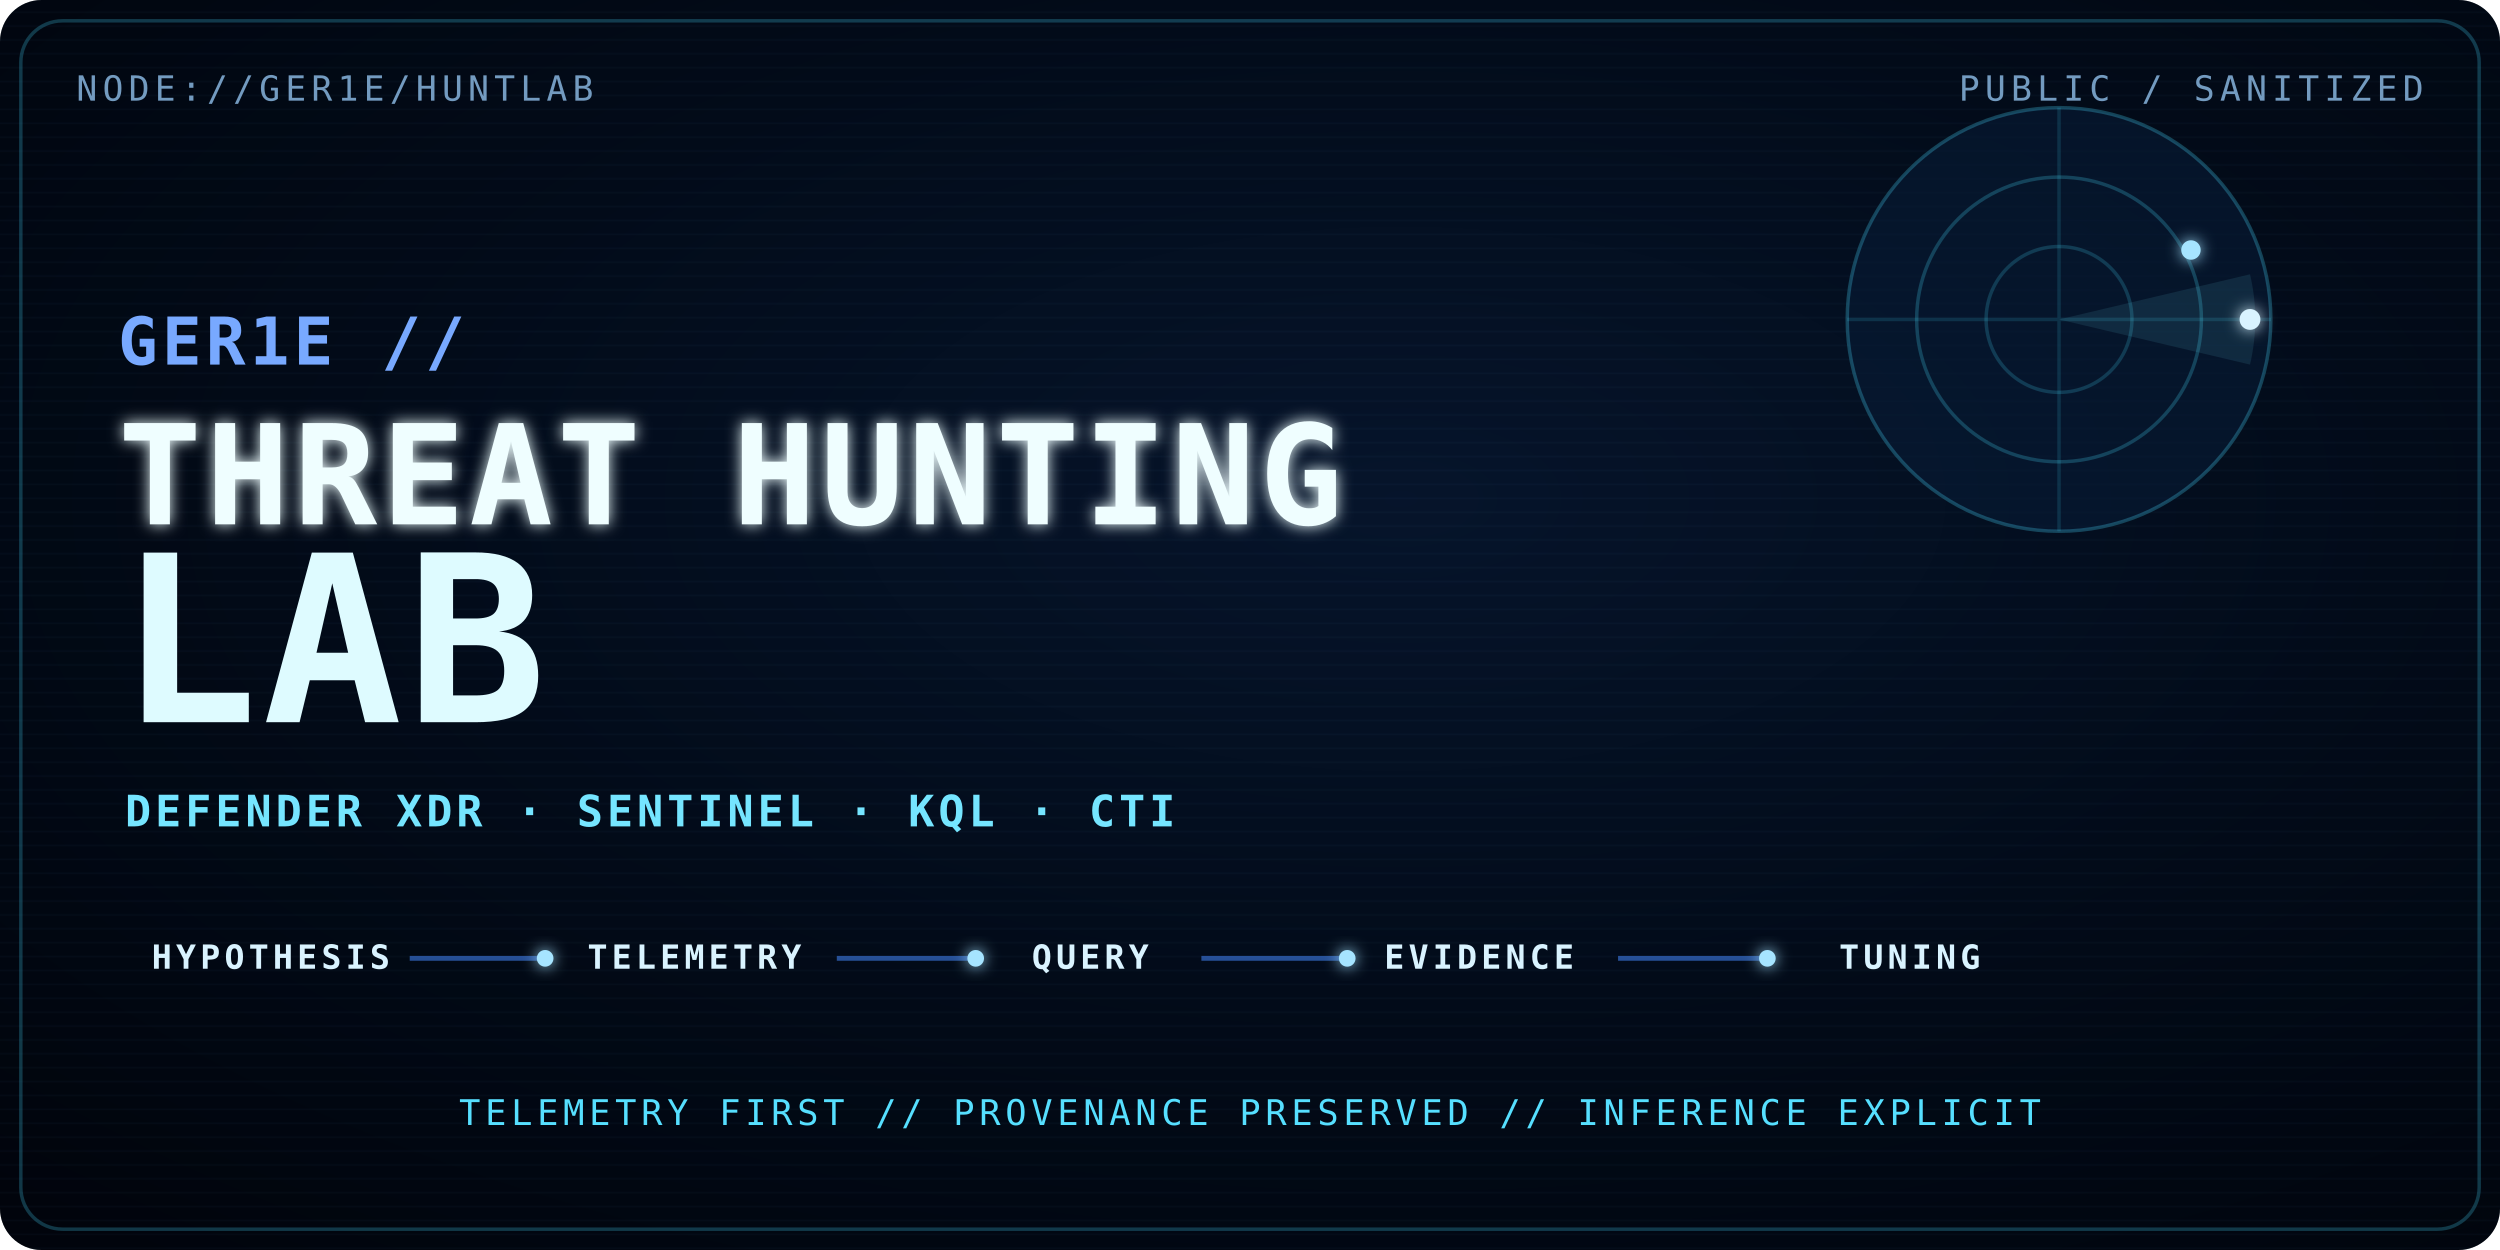
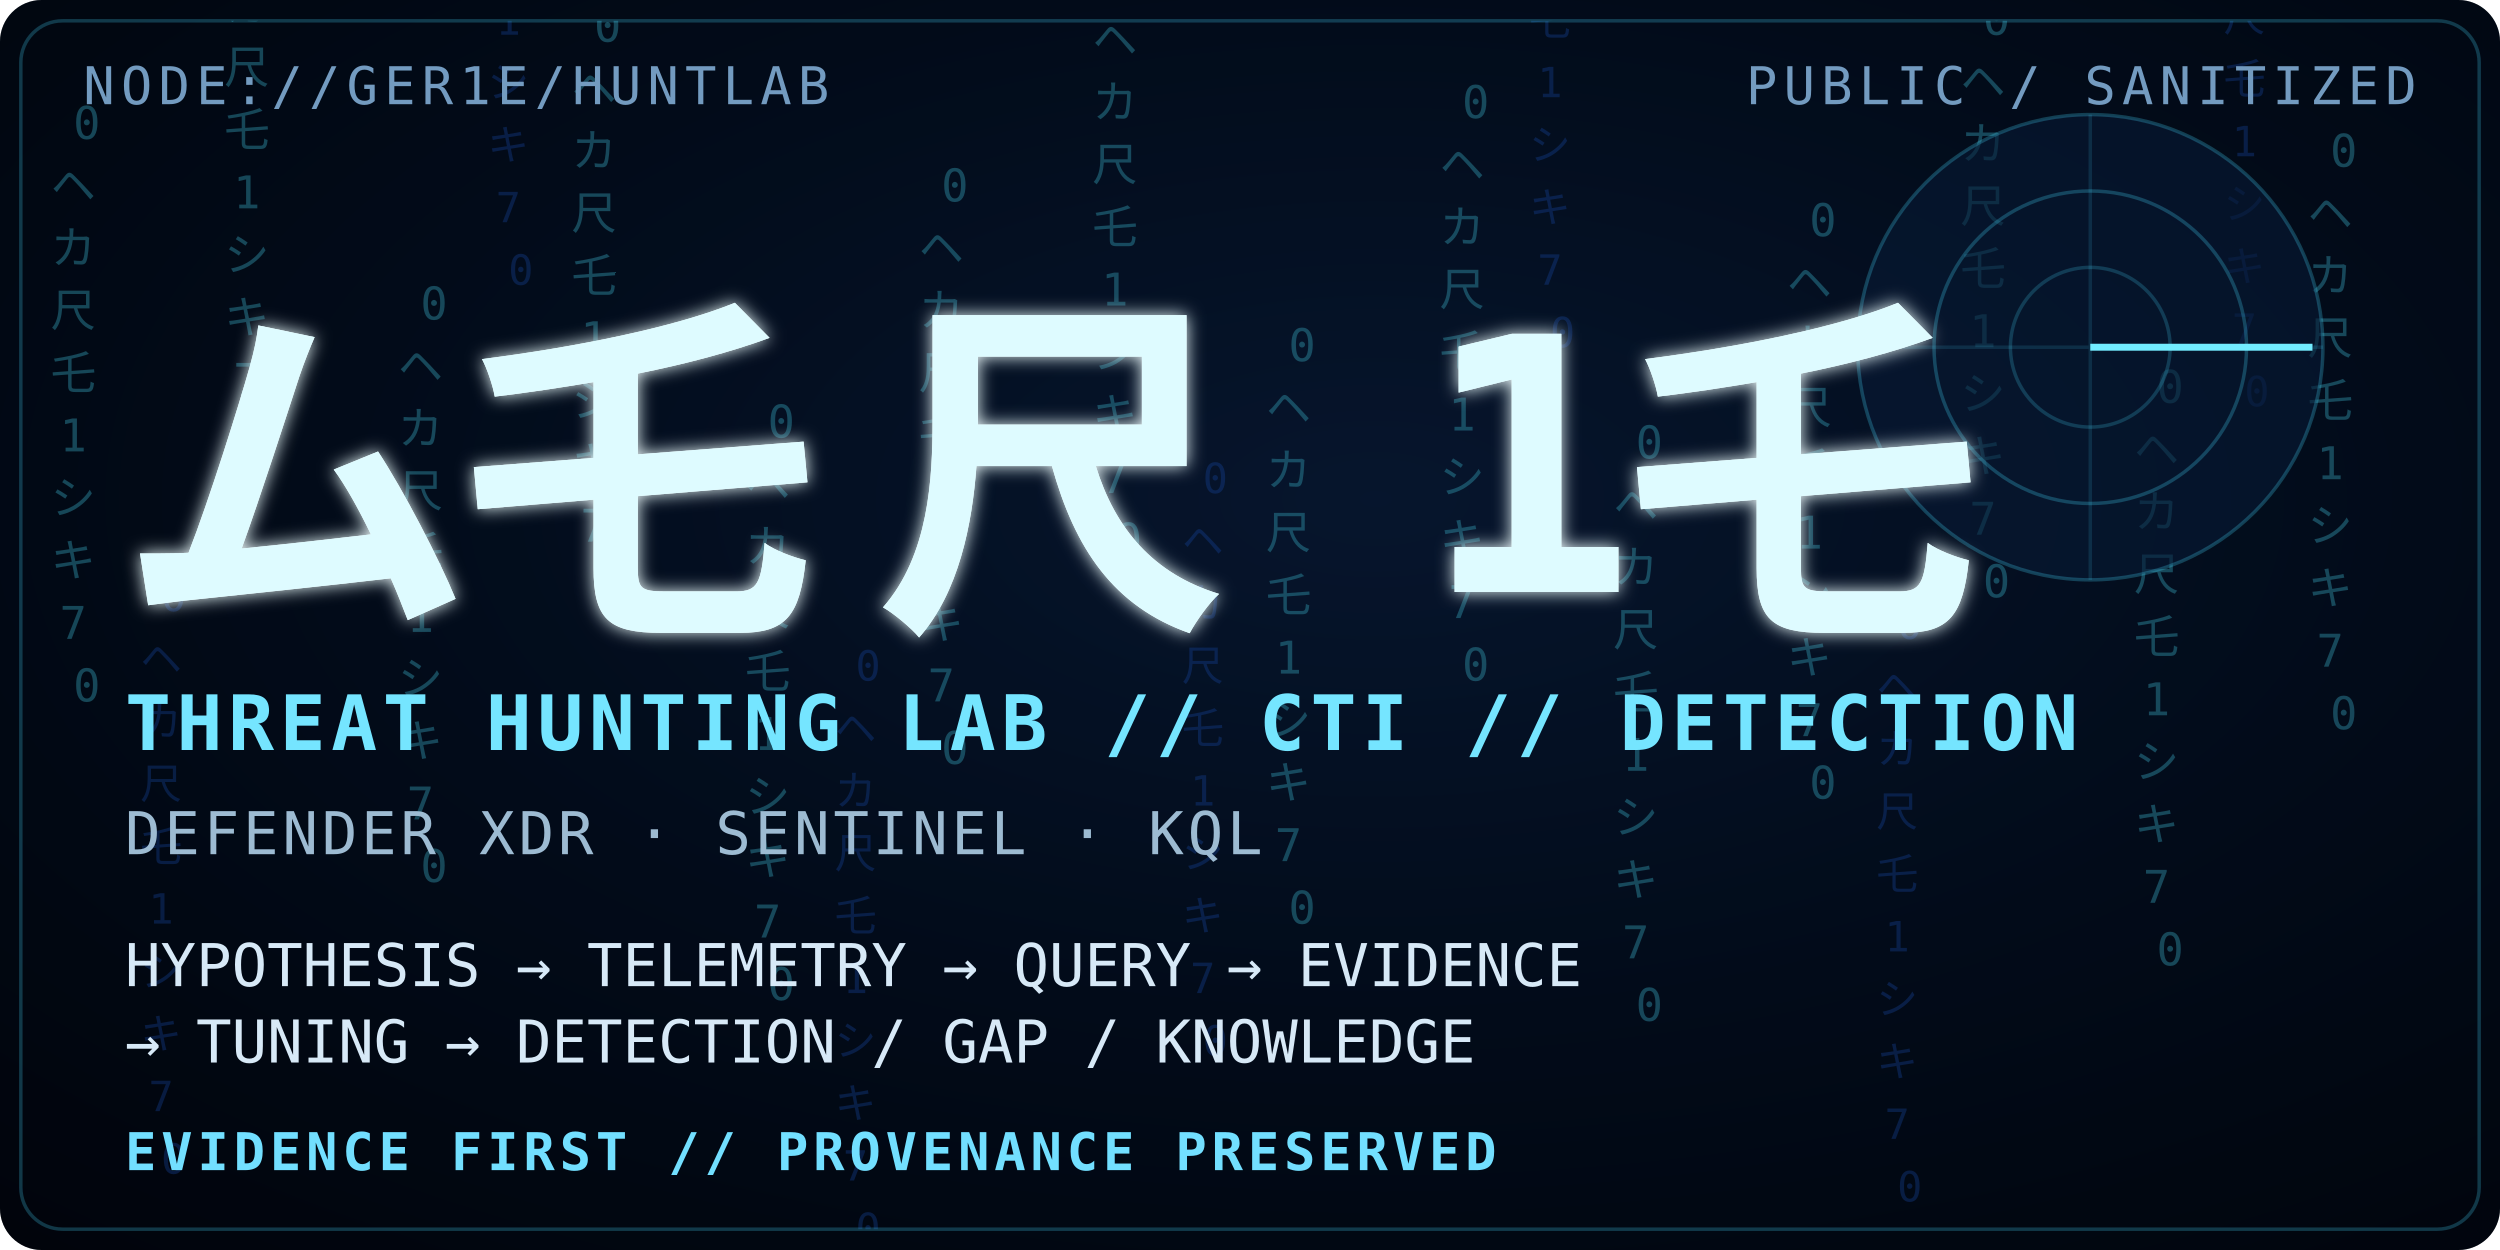
<svg xmlns="http://www.w3.org/2000/svg" viewBox="0 0 720 360" role="img" aria-labelledby="t d">
  <defs>
-     <radialGradient id="bg" cx="56%" cy="40%" r="90%">
+     <radialGradient id="bg" cx="55%" cy="40%" r="88%">
      <stop stop-color="#0a2143" />
      <stop offset=".48" stop-color="#031022" />
      <stop offset="1" stop-color="#000207" />
    </radialGradient>
-     <pattern id="scan" width="4" height="4" patternUnits="userSpaceOnUse">
-       <path d="M0 3.5H4" stroke="#78a9ff" stroke-opacity=".03" stroke-width=".5" />
-     </pattern>
-     <filter id="g" x="-80%" y="-80%" width="260%" height="260%">
-       <feGaussianBlur stdDeviation="2.2" result="b" />
+     <filter id="g">
+       <feGaussianBlur stdDeviation="2.4" result="b" />
      <feMerge>
        <feMergeNode in="b" />
        <feMergeNode in="SourceGraphic" />
      </feMerge>
    </filter>
    <clipPath id="f">
      <rect x="6" y="6" width="708" height="348" rx="12" />
    </clipPath>
-     <style>.m{font-family:ui-monospace,SFMono-Regular,Menlo,Consolas,monospace}.h{font-family:ui-monospace,SFMono-Regular,Menlo,Consolas,monospace;font-weight:900;letter-spacing:1.2px}.r{font-family:ui-monospace,SFMono-Regular,Menlo,Consolas,monospace;font-size:12px;fill:#49dfff;fill-opacity:.32}</style>
+     <style>.m{font-family:ui-monospace,SFMono-Regular,Menlo,Consolas,monospace}.r{font-family:ui-monospace,SFMono-Regular,Menlo,Consolas,monospace;font-size:13px;fill:#49dfff;fill-opacity:.48}.r2{font-family:ui-monospace,SFMono-Regular,Menlo,Consolas,monospace;font-size:12px;fill:#2470ff;fill-opacity:.34}</style>
    <g id="c">
-       <text text-anchor="middle">0<tspan x="0" dy="17">1</tspan>
-         <tspan x="0" dy="17">ヘ</tspan>
-         <tspan x="0" dy="17">カ</tspan>
-         <tspan x="0" dy="17">尺</tspan>
-         <tspan x="0" dy="17">乇</tspan>
-         <tspan x="0" dy="17">7</tspan>
-         <tspan x="0" dy="17">0</tspan>
+       <text text-anchor="middle">0<tspan x="0" dy="18">ヘ</tspan>
+         <tspan x="0" dy="18">カ</tspan>
+         <tspan x="0" dy="18">尺</tspan>
+         <tspan x="0" dy="18">乇</tspan>
+         <tspan x="0" dy="18">1</tspan>
+         <tspan x="0" dy="18">シ</tspan>
+         <tspan x="0" dy="18">キ</tspan>
+         <tspan x="0" dy="18">7</tspan>
+         <tspan x="0" dy="18">0</tspan>
      </text>
    </g>
  </defs>
  <rect width="720" height="360" rx="12" fill="url(#bg)" />
-   <g clip-path="url(#f)" class="r">
-     <g>
-       <use href="#c" />
-       <animateTransform attributeName="transform" type="translate" values="28,-150;28,430" dur="16s" repeatCount="indefinite" />
+   <g clip-path="url(#f)">
+     <g class="r">
+       <g transform="translate(25 40)">
+         <use href="#c" />
+         <animateTransform attributeName="transform" type="translate" values="25,-120;25,480" dur="18s" repeatCount="indefinite" />
+       </g>
+       <g transform="translate(75 -30)">
+         <use href="#c" />
+         <animateTransform attributeName="transform" type="translate" values="75,-260;75,340" dur="21s" repeatCount="indefinite" />
+       </g>
+       <g transform="translate(125 92)">
+         <use href="#c" />
+         <animateTransform attributeName="transform" type="translate" values="125,-180;125,420" dur="16s" repeatCount="indefinite" />
+       </g>
+       <g transform="translate(175 12)">
+         <use href="#c" />
+         <animateTransform attributeName="transform" type="translate" values="175,-300;175,300" dur="22s" repeatCount="indefinite" />
+       </g>
+       <g transform="translate(225 126)">
+         <use href="#c" />
+         <animateTransform attributeName="transform" type="translate" values="225,-150;225,450" dur="19s" repeatCount="indefinite" />
+       </g>
+       <g transform="translate(275 58)">
+         <use href="#c" />
+         <animateTransform attributeName="transform" type="translate" values="275,-250;275,350" dur="17s" repeatCount="indefinite" />
+       </g>
+       <g transform="translate(325 -2)">
+         <use href="#c" />
+         <animateTransform attributeName="transform" type="translate" values="325,-190;325,410" dur="20s" repeatCount="indefinite" />
+       </g>
+       <g transform="translate(375 104)">
+         <use href="#c" />
+         <animateTransform attributeName="transform" type="translate" values="375,-280;375,320" dur="23s" repeatCount="indefinite" />
+       </g>
+       <g transform="translate(425 34)">
+         <use href="#c" />
+         <animateTransform attributeName="transform" type="translate" values="425,-160;425,440" dur="18.5s" repeatCount="indefinite" />
+       </g>
+       <g transform="translate(475 132)">
+         <use href="#c" />
+         <animateTransform attributeName="transform" type="translate" values="475,-240;475,360" dur="20.5s" repeatCount="indefinite" />
+       </g>
+       <g transform="translate(525 68)">
+         <use href="#c" />
+         <animateTransform attributeName="transform" type="translate" values="525,-300;525,300" dur="22.5s" repeatCount="indefinite" />
+       </g>
+       <g transform="translate(575 10)">
+         <use href="#c" />
+         <animateTransform attributeName="transform" type="translate" values="575,-180;575,420" dur="17.5s" repeatCount="indefinite" />
+       </g>
+       <g transform="translate(625 116)">
+         <use href="#c" />
+         <animateTransform attributeName="transform" type="translate" values="625,-260;625,340" dur="21.5s" repeatCount="indefinite" />
+       </g>
+       <g transform="translate(675 48)">
+         <use href="#c" />
+         <animateTransform attributeName="transform" type="translate" values="675,-150;675,450" dur="19.5s" repeatCount="indefinite" />
+       </g>
    </g>
-     <g>
-       <use href="#c" />
-       <animateTransform attributeName="transform" type="translate" values="78,-250;78,350" dur="21s" repeatCount="indefinite" />
-     </g>
-     <g>
-       <use href="#c" />
-       <animateTransform attributeName="transform" type="translate" values="128,-90;128,510" dur="18s" repeatCount="indefinite" />
-     </g>
-     <g>
-       <use href="#c" />
-       <animateTransform attributeName="transform" type="translate" values="178,-210;178,390" dur="23s" repeatCount="indefinite" />
-     </g>
-     <g>
-       <use href="#c" />
-       <animateTransform attributeName="transform" type="translate" values="228,-120;228,480" dur="17s" repeatCount="indefinite" />
-     </g>
-     <g>
-       <use href="#c" />
-       <animateTransform attributeName="transform" type="translate" values="278,-280;278,320" dur="20s" repeatCount="indefinite" />
-     </g>
-     <g>
-       <use href="#c" />
-       <animateTransform attributeName="transform" type="translate" values="328,-175;328,425" dur="19s" repeatCount="indefinite" />
-     </g>
-     <g>
-       <use href="#c" />
-       <animateTransform attributeName="transform" type="translate" values="378,-70;378,530" dur="24s" repeatCount="indefinite" />
-     </g>
-     <g>
-       <use href="#c" />
-       <animateTransform attributeName="transform" type="translate" values="428,-235;428,365" dur="18.5s" repeatCount="indefinite" />
-     </g>
-     <g>
-       <use href="#c" />
-       <animateTransform attributeName="transform" type="translate" values="478,-100;478,500" dur="22s" repeatCount="indefinite" />
-     </g>
-     <g>
-       <use href="#c" />
-       <animateTransform attributeName="transform" type="translate" values="528,-260;528,340" dur="17.5s" repeatCount="indefinite" />
-     </g>
-     <g>
-       <use href="#c" />
-       <animateTransform attributeName="transform" type="translate" values="578,-140;578,460" dur="21.5s" repeatCount="indefinite" />
-     </g>
-     <g>
-       <use href="#c" />
-       <animateTransform attributeName="transform" type="translate" values="628,-300;628,300" dur="19.5s" repeatCount="indefinite" />
-     </g>
-     <g>
-       <use href="#c" />
-       <animateTransform attributeName="transform" type="translate" values="678,-80;678,520" dur="25s" repeatCount="indefinite" />
+     <g class="r2">
+       <g transform="translate(50 176)">
+         <use href="#c" />
+       </g>
+       <g transform="translate(150 -80)">
+         <use href="#c" />
+       </g>
+       <g transform="translate(250 196)">
+         <use href="#c" />
+       </g>
+       <g transform="translate(350 142)">
+         <use href="#c" />
+       </g>
+       <g transform="translate(450 -62)">
+         <use href="#c" />
+       </g>
+       <g transform="translate(550 184)">
+         <use href="#c" />
+       </g>
+       <g transform="translate(650 -45)">
+         <use href="#c" />
+       </g>
    </g>
  </g>
-   <rect width="720" height="360" rx="12" fill="#00030a" opacity=".42" />
-   <rect width="720" height="360" rx="12" fill="url(#scan)" />
+   <rect width="720" height="360" rx="12" fill="#00030a" opacity=".39" />
+   <g class="m" font-size="15" letter-spacing="1.8" fill="#739bc0">
+     <text x="24" y="30">NODE://GER1E/HUNTLAB</text>
+     <text x="696" y="30" text-anchor="end">PUBLIC / SANITIZED</text>
+   </g>
+   <g transform="translate(602 100)" class="m">
+     <circle r="67" fill="#071a34" fill-opacity=".6" stroke="#47ddff" stroke-opacity=".25" />
+     <circle r="45" fill="none" stroke="#47ddff" stroke-opacity=".25" />
+     <circle r="23" fill="none" stroke="#47ddff" stroke-opacity=".2" />
+     <path d="M-67 0H67M0-67V67" stroke="#47ddff" stroke-opacity=".13" />
+     <path d="M0 0H64" stroke="#72ecff" stroke-width="2">
+       <animateTransform attributeName="transform" type="rotate" from="0" to="360" dur="18s" repeatCount="indefinite" />
+     </path>
+   </g>
+   <text x="34" y="174" class="m" font-size="102" font-weight="900" letter-spacing="-3" fill="#effeff" filter="url(#g)">ム乇 尺 1乇</text>
+   <text x="34" y="174" class="m" font-size="102" font-weight="900" letter-spacing="-3" fill="#defbff">ム乇 尺 1乇</text>
+   <text x="36" y="216" class="m" font-size="22" font-weight="800" letter-spacing="1.6" fill="#75e5ff">THREAT HUNTING LAB // CTI // DETECTION</text>
+   <text x="36" y="246" class="m" font-size="17" letter-spacing="1.1" fill="#9dbbd2">DEFENDER XDR · SENTINEL · KQL</text>
+   <text x="36" y="284" class="m" font-size="17" fill="#d7e9f7">HYPOTHESIS → TELEMETRY → QUERY → EVIDENCE</text>
+   <text x="36" y="306" class="m" font-size="17" fill="#d7e9f7">→ TUNING → DETECTION / GAP / KNOWLEDGE</text>
+   <text x="36" y="337" class="m" font-size="15" font-weight="800" letter-spacing="1.4" fill="#72dfff">EVIDENCE FIRST // PROVENANCE PRESERVED</text>
  <rect x="6" y="6" width="708" height="348" rx="12" fill="none" stroke="#44d8ff" stroke-opacity=".24" />
-   <g class="m" font-size="10" letter-spacing="1.5" fill="#739bc0">
-     <text x="22" y="29">NODE://GER1E/HUNTLAB</text>
-     <text x="698" y="29" text-anchor="end">PUBLIC / SANITIZED</text>
-   </g>
-   <g transform="translate(593 92)">
-     <circle r="61" fill="#071a34" fill-opacity=".62" stroke="#47ddff" stroke-opacity=".27" />
-     <circle r="41" fill="none" stroke="#47ddff" stroke-opacity=".23" />
-     <circle r="21" fill="none" stroke="#47ddff" stroke-opacity=".19" />
-     <path d="M-61 0H61M0-61V61" stroke="#47ddff" stroke-opacity=".14" />
-     <g data-radar-sweep="rotating">
-       <path d="M0 0L55 -13A56.5 56.5 0 0 1 55 13Z" fill="#72ecff" fill-opacity=".10" />
-       <path d="M0 0H55" stroke="#a6e4ff" stroke-width="2.2" filter="url(#g)" />
-       <circle cx="55" cy="0" r="3" fill="#d9f3ff" filter="url(#g)" />
-       <animateTransform attributeName="transform" type="rotate" from="0" to="360" dur="12s" repeatCount="indefinite" />
-     </g>
-     <circle cx="38" cy="-20" r="2.8" fill="#a6e4ff" filter="url(#g)">
-       <animate attributeName="opacity" values=".2;1;.2" dur="2.2s" repeatCount="indefinite" />
-       <animate attributeName="r" values="2;4;2" dur="2.2s" repeatCount="indefinite" />
-     </circle>
-   </g>
-   <text x="34" y="105" class="h" font-size="19" fill="#78a9ff">GER1E //</text>
-   <text x="34" y="151" class="h" font-size="40" fill="#effeff" filter="url(#g)">THREAT HUNTING</text>
-   <text x="34" y="208" class="h" font-size="67" letter-spacing="-1" fill="#defbff">LAB</text>
-   <text x="36" y="238" class="m" font-size="12.5" font-weight="700" letter-spacing="1.15" fill="#75e5ff">DEFENDER XDR · SENTINEL · KQL · CTI</text>
-   <g transform="translate(36 267)">
-     <g class="h" font-size="9.6" text-anchor="middle" fill="#d9f3ff">
-       <text x="42" y="12">HYPOTHESIS</text>
-       <text x="164" y="12">TELEMETRY</text>
-       <text x="278" y="12">QUERY</text>
-       <text x="390" y="12">EVIDENCE</text>
-       <text x="514" y="12">TUNING</text>
-     </g>
-     <g stroke="#4589ff" stroke-width="1.4" stroke-opacity=".54">
-       <path d="M82 9H121M205 9H245M310 9H352M430 9H473" />
-     </g>
-     <g fill="#a6e4ff" filter="url(#g)">
-       <circle cx="121" cy="9" r="2.4">
-         <animate attributeName="opacity" values=".25;1;.25" dur="2.4s" repeatCount="indefinite" />
-       </circle>
-       <circle cx="245" cy="9" r="2.4">
-         <animate attributeName="opacity" values=".25;1;.25" dur="2.4s" begin=".45s" repeatCount="indefinite" />
-       </circle>
-       <circle cx="352" cy="9" r="2.4">
-         <animate attributeName="opacity" values=".25;1;.25" dur="2.4s" begin=".9s" repeatCount="indefinite" />
-       </circle>
-       <circle cx="473" cy="9" r="2.4">
-         <animate attributeName="opacity" values=".25;1;.25" dur="2.4s" begin="1.35s" repeatCount="indefinite" />
-       </circle>
-     </g>
-   </g>
-   <text x="360" y="324" text-anchor="middle" class="m" font-size="10.2" letter-spacing="1.35" fill="#56dfff">TELEMETRY FIRST // PROVENANCE PRESERVED // INFERENCE EXPLICIT</text>
</svg>
